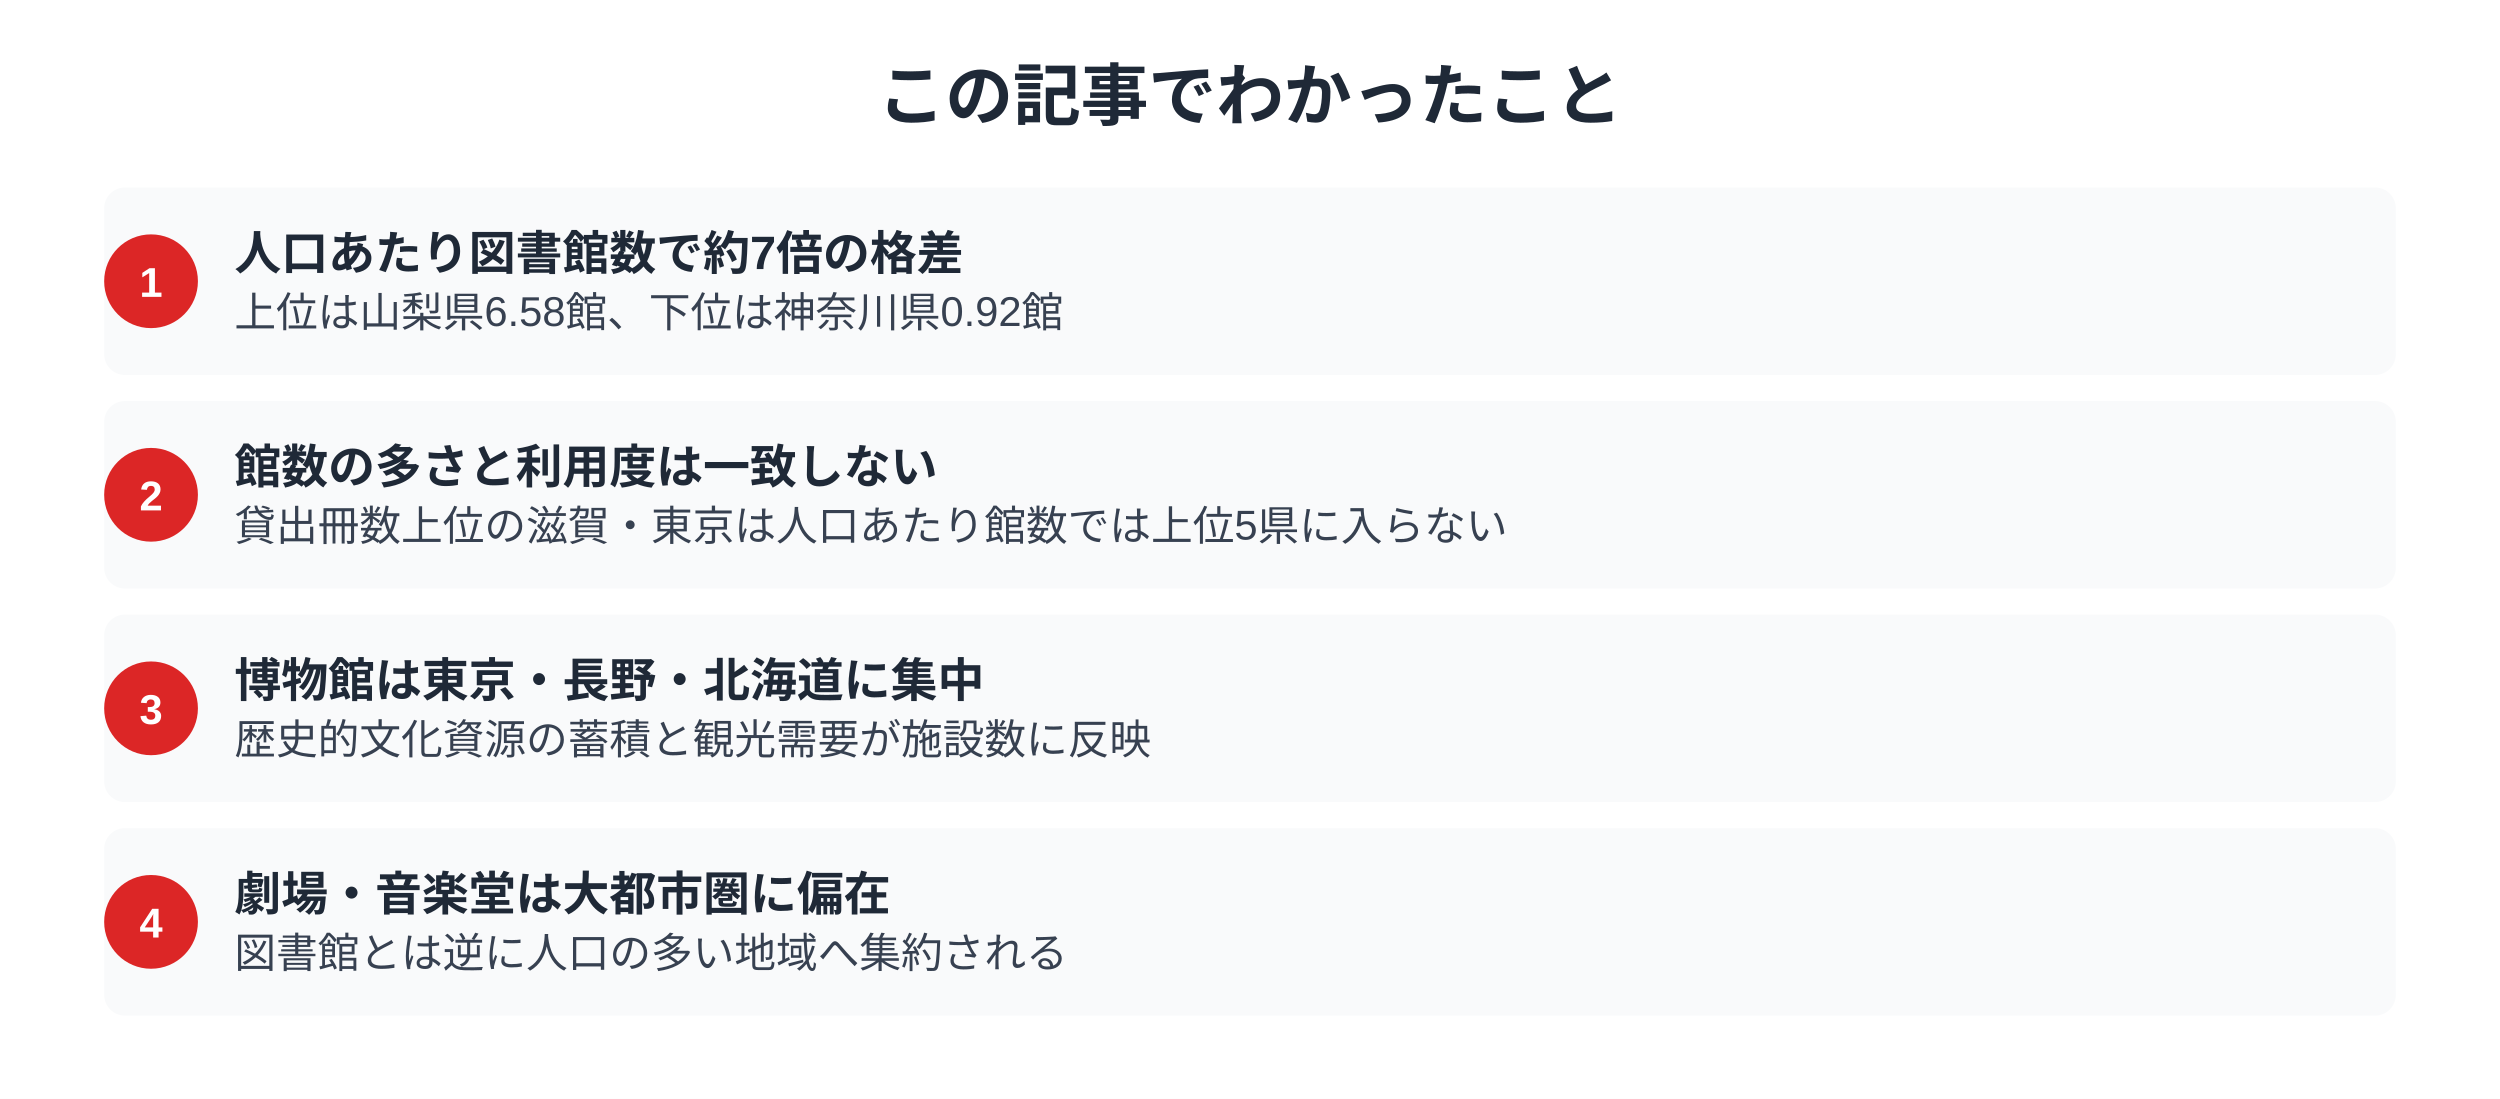
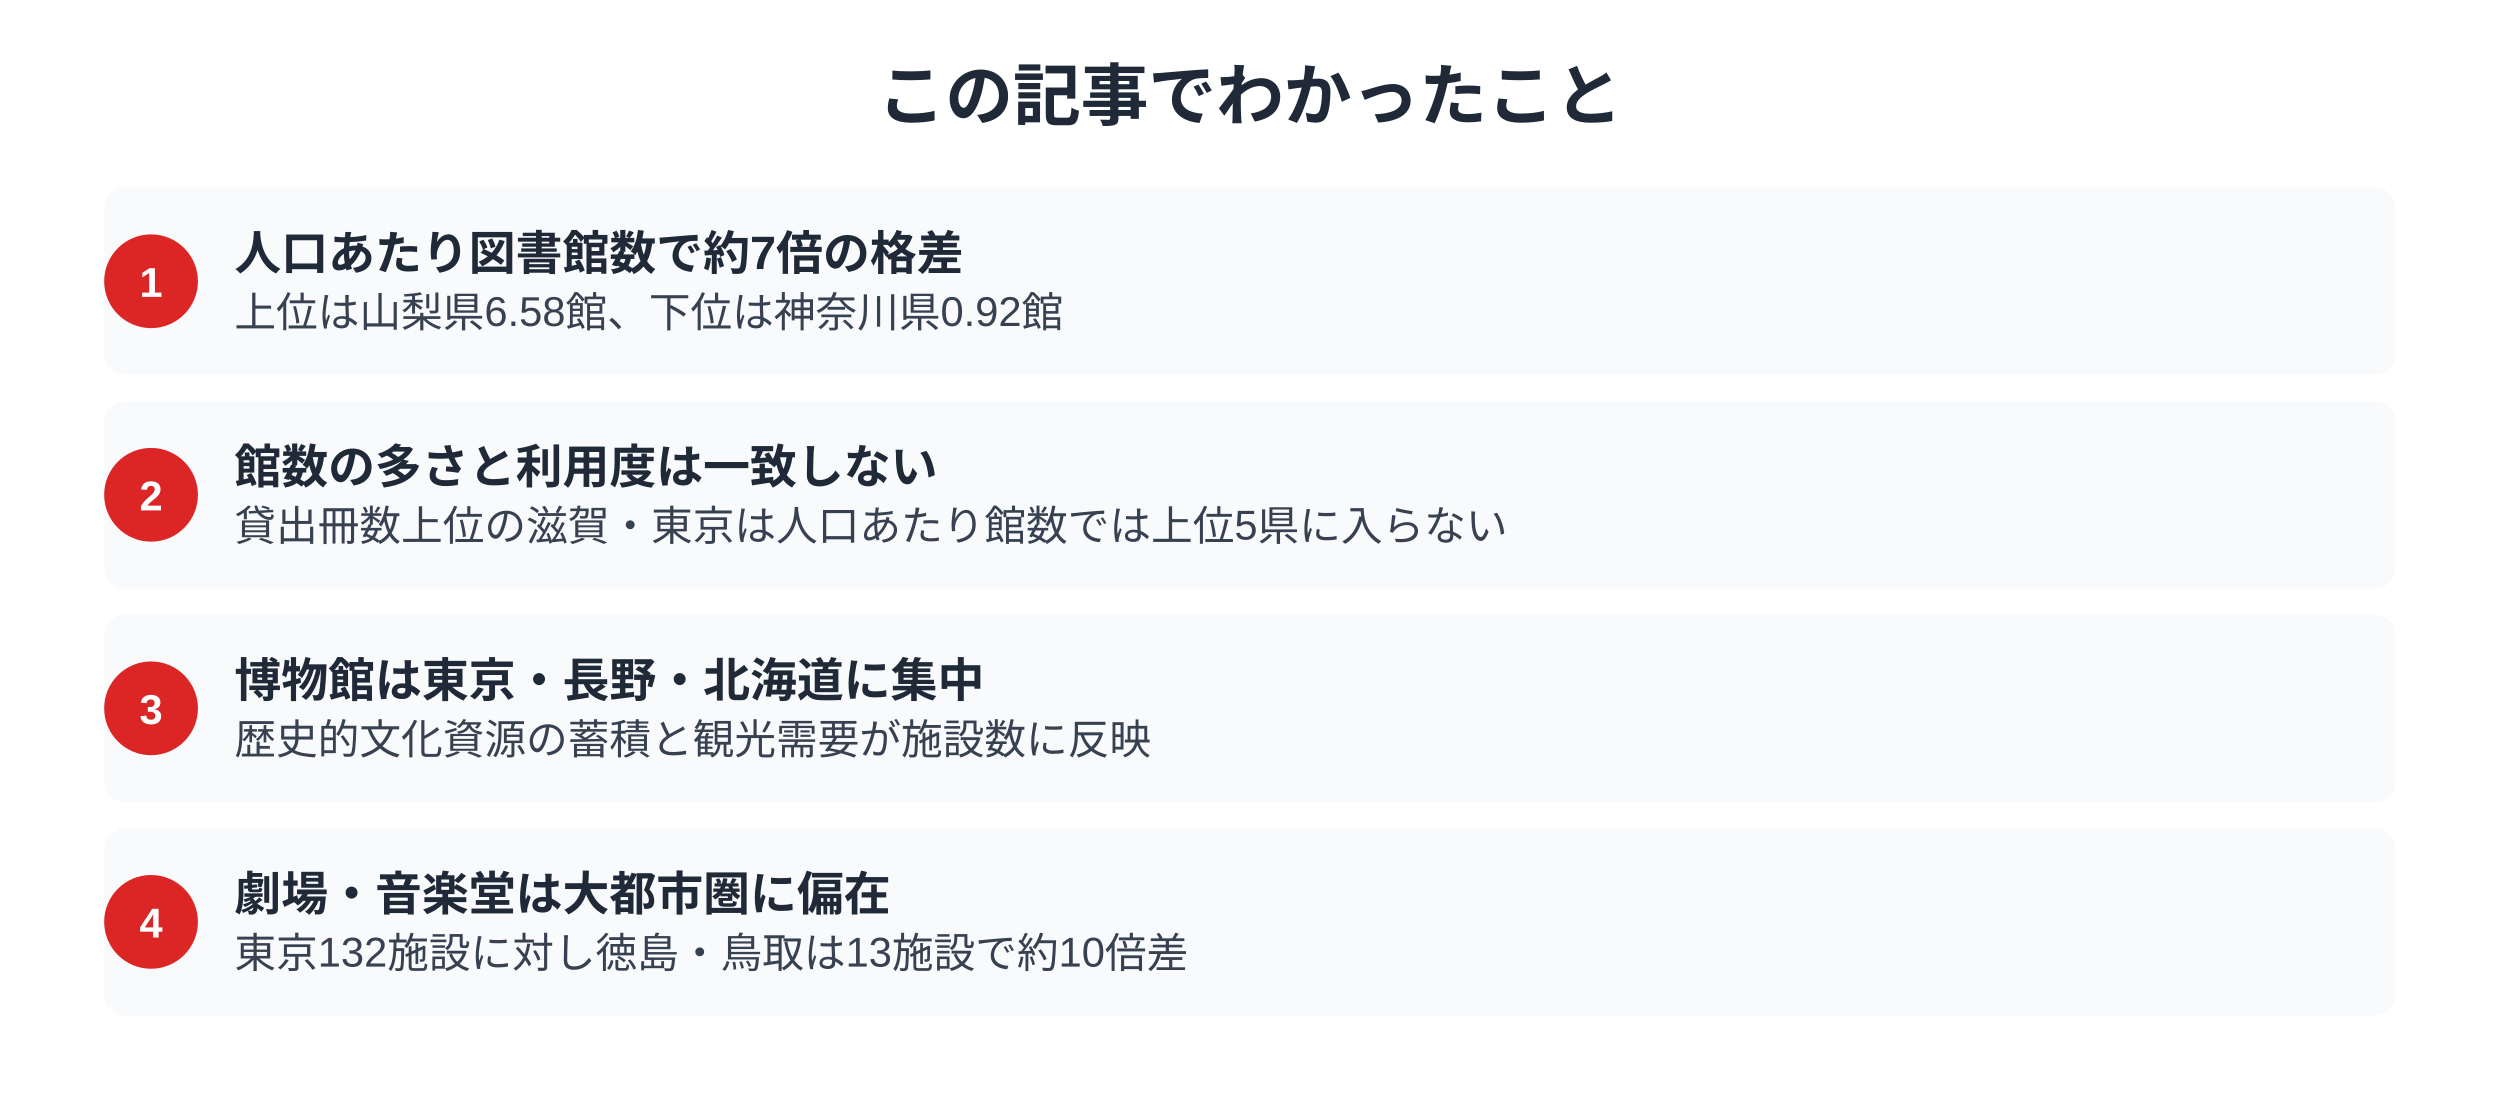
<svg xmlns="http://www.w3.org/2000/svg" viewBox="0 0 960 422" width="960" height="422" font-family="'Helvetica Neue', Arial, 'Hiragino Kaku Gothic ProN', sans-serif" role="img" aria-label="この記事でわかったこと">
  <style>
    .svg-bg{fill:#ffffff}
    .svg-plot{fill:#f9fafb}
    .svg-plot-border{stroke:#d1d5db}
    .svg-title{fill:#1f2937}
    .svg-axis{fill:#374151}
    .svg-tick{fill:#6b7280}
    .svg-grid{stroke:#e5e7eb}
    @media (prefers-color-scheme:dark){
    .svg-bg{fill:#0f172a}
    .svg-plot{fill:#1e293b}
    .svg-plot-border{stroke:#334155}
    .svg-title{fill:#e2e8f0}
    .svg-axis{fill:#cbd5e1}
    .svg-tick{fill:#94a3b8}
    .svg-grid{stroke:#334155}
    }
  </style>
  <rect width="960" height="422" class="svg-bg" />
  <text x="480" y="46" text-anchor="middle" font-size="26" font-weight="bold" class="svg-title">この記事でわかったこと</text>
  <rect x="40" y="72" width="880" height="72" class="svg-plot" rx="8" />
  <circle cx="58" cy="108" r="18" fill="#dc2626" />
  <text x="58" y="114" text-anchor="middle" font-size="16" font-weight="bold" fill="#ffffff">1</text>
  <text x="90" y="103.6" font-size="18" font-weight="bold" class="svg-title">
    <tspan x="90" dy="0">人口あたり図書館数で約7倍の格差</tspan>
  </text>
  <text x="90" y="125.6" font-size="16" class="svg-axis">
    <tspan x="90" dy="0">上位は山梨県6.58館、下位は神奈川県0.92館</tspan>
  </text>
  <rect x="40" y="154" width="880" height="72" class="svg-plot" rx="8" />
  <circle cx="58" cy="190" r="18" fill="#dc2626" />
  <text x="58" y="196" text-anchor="middle" font-size="16" font-weight="bold" fill="#ffffff">2</text>
  <text x="90" y="185.6" font-size="18" font-weight="bold" class="svg-title">
    <tspan x="90" dy="0">館数の多さと利用度は一致しない</tspan>
  </text>
  <text x="90" y="207.6" font-size="16" class="svg-axis">
    <tspan x="90" dy="0">貸出冊数上位の滋賀・東京は人口あたり館数では上位5県に入らない</tspan>
  </text>
  <rect x="40" y="236" width="880" height="72" class="svg-plot" rx="8" />
  <circle cx="58" cy="272" r="18" fill="#dc2626" />
  <text x="58" y="278" text-anchor="middle" font-size="16" font-weight="bold" fill="#ffffff">3</text>
  <text x="90" y="267.6" font-size="18" font-weight="bold" class="svg-title">
    <tspan x="90" dy="0">博物館は東京・長野・北海道に集中</tspan>
  </text>
  <text x="90" y="289.6" font-size="16" class="svg-axis">
    <tspan x="90" dy="0">歴史的文化資源の蓄積と観光需要が施設数に反映</tspan>
  </text>
  <rect x="40" y="318" width="880" height="72" class="svg-plot" rx="8" />
  <circle cx="58" cy="354" r="18" fill="#dc2626" />
  <text x="58" y="360" text-anchor="middle" font-size="16" font-weight="bold" fill="#ffffff">4</text>
  <text x="90" y="349.6" font-size="18" font-weight="bold" class="svg-title">
    <tspan x="90" dy="0">劇場・音楽堂は大都市圏に偏在</tspan>
  </text>
  <text x="90" y="371.6" font-size="16" class="svg-axis">
-     <tspan x="90" dy="0">図書館とは逆に人口の多い地域へ集約される</tspan>
+     <tspan x="90" dy="0">東京132施設に対し徳島・鳥取は13施設で約10倍差</tspan>
  </text>
</svg>
